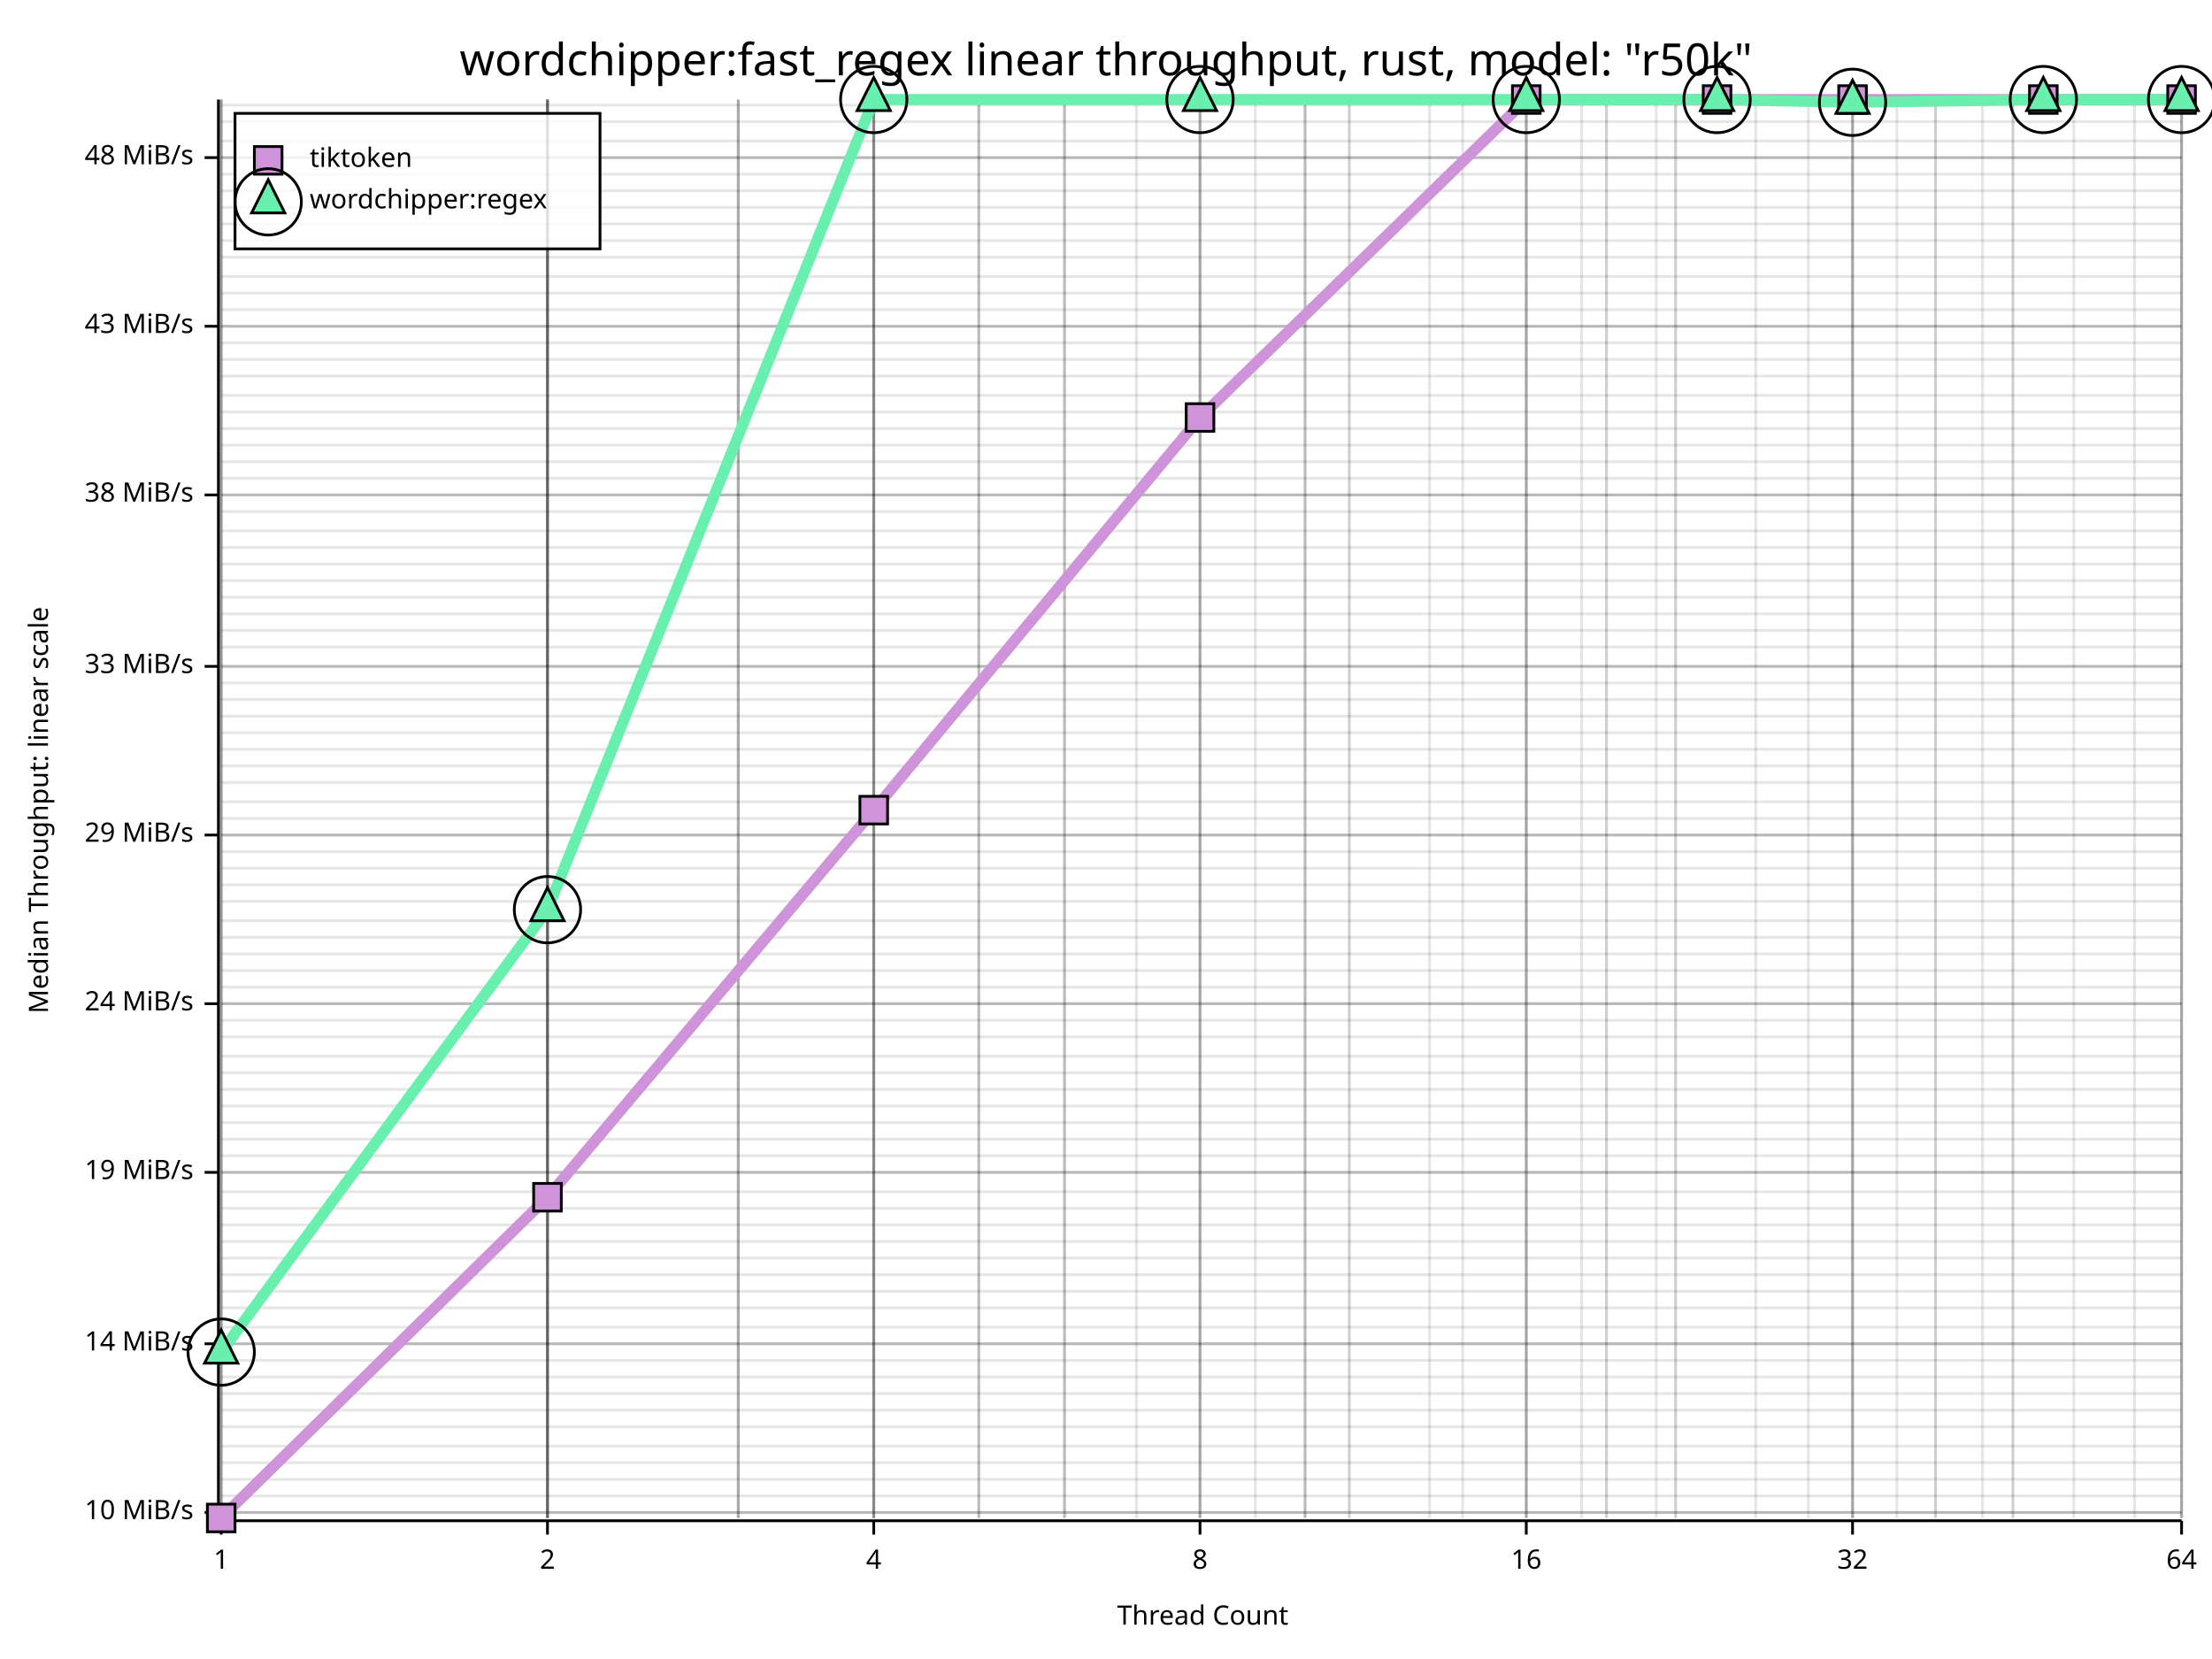
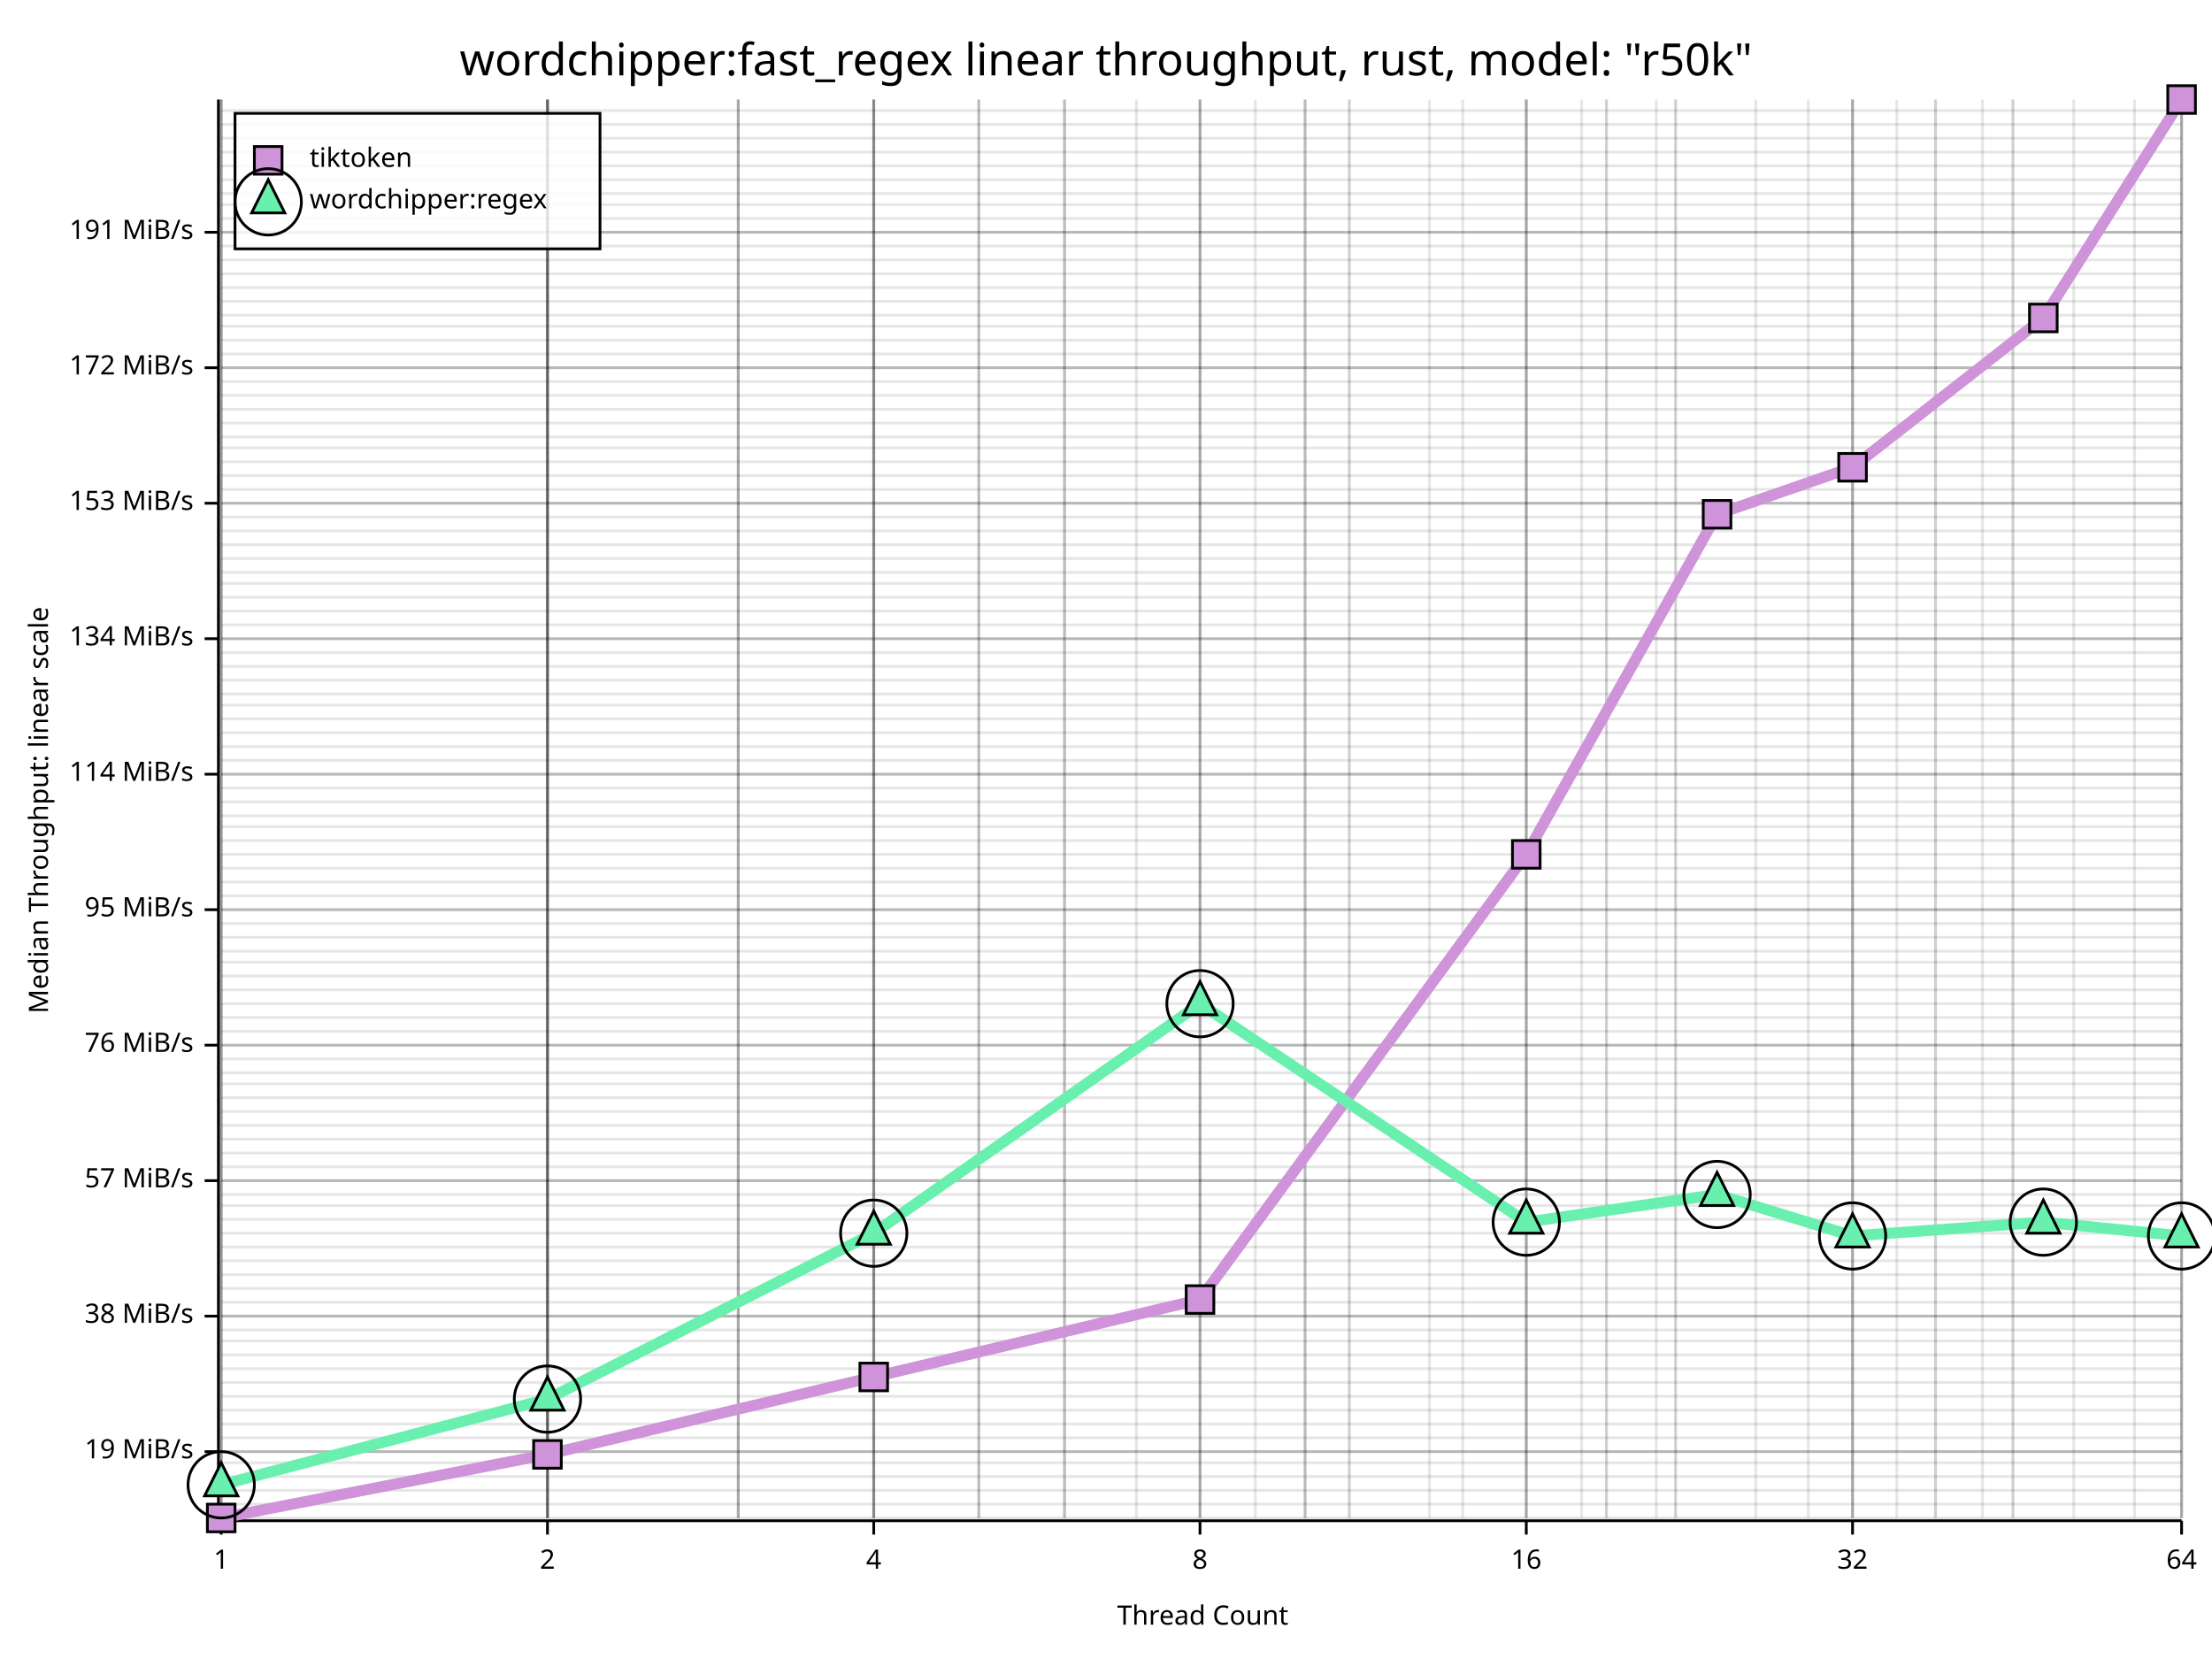
<svg xmlns="http://www.w3.org/2000/svg" width="800" height="600" viewBox="0 0 800 600">
  <rect x="0" y="0" width="800" height="600" opacity="1" fill="#FFFFFF" stroke="none" />
  <text x="400" y="15" dy="0.76em" text-anchor="middle" font-family="sans-serif" font-size="16.129" opacity="1" fill="#000000">
wordchipper:fast_regex linear throughput, rust, model: "r50k"
</text>
  <line opacity="0.1" stroke="#000000" stroke-width="1" x1="80" y1="549" x2="80" y2="36" />
  <line opacity="0.1" stroke="#000000" stroke-width="1" x1="80" y1="549" x2="80" y2="36" />
  <line opacity="0.1" stroke="#000000" stroke-width="1" x1="80" y1="549" x2="80" y2="36" />
  <line opacity="0.1" stroke="#000000" stroke-width="1" x1="198" y1="549" x2="198" y2="36" />
  <line opacity="0.1" stroke="#000000" stroke-width="1" x1="198" y1="549" x2="198" y2="36" />
  <line opacity="0.1" stroke="#000000" stroke-width="1" x1="198" y1="549" x2="198" y2="36" />
  <line opacity="0.1" stroke="#000000" stroke-width="1" x1="198" y1="549" x2="198" y2="36" />
  <line opacity="0.1" stroke="#000000" stroke-width="1" x1="198" y1="549" x2="198" y2="36" />
  <line opacity="0.1" stroke="#000000" stroke-width="1" x1="267" y1="549" x2="267" y2="36" />
  <line opacity="0.1" stroke="#000000" stroke-width="1" x1="267" y1="549" x2="267" y2="36" />
  <line opacity="0.1" stroke="#000000" stroke-width="1" x1="198" y1="549" x2="198" y2="36" />
  <line opacity="0.1" stroke="#000000" stroke-width="1" x1="198" y1="549" x2="198" y2="36" />
  <line opacity="0.1" stroke="#000000" stroke-width="1" x1="267" y1="549" x2="267" y2="36" />
  <line opacity="0.1" stroke="#000000" stroke-width="1" x1="267" y1="549" x2="267" y2="36" />
  <line opacity="0.1" stroke="#000000" stroke-width="1" x1="316" y1="549" x2="316" y2="36" />
  <line opacity="0.1" stroke="#000000" stroke-width="1" x1="316" y1="549" x2="316" y2="36" />
  <line opacity="0.1" stroke="#000000" stroke-width="1" x1="316" y1="549" x2="316" y2="36" />
  <line opacity="0.1" stroke="#000000" stroke-width="1" x1="354" y1="549" x2="354" y2="36" />
  <line opacity="0.1" stroke="#000000" stroke-width="1" x1="354" y1="549" x2="354" y2="36" />
  <line opacity="0.1" stroke="#000000" stroke-width="1" x1="385" y1="549" x2="385" y2="36" />
  <line opacity="0.1" stroke="#000000" stroke-width="1" x1="316" y1="549" x2="316" y2="36" />
  <line opacity="0.1" stroke="#000000" stroke-width="1" x1="354" y1="549" x2="354" y2="36" />
  <line opacity="0.1" stroke="#000000" stroke-width="1" x1="385" y1="549" x2="385" y2="36" />
  <line opacity="0.1" stroke="#000000" stroke-width="1" x1="385" y1="549" x2="385" y2="36" />
  <line opacity="0.1" stroke="#000000" stroke-width="1" x1="411" y1="549" x2="411" y2="36" />
  <line opacity="0.1" stroke="#000000" stroke-width="1" x1="434" y1="549" x2="434" y2="36" />
  <line opacity="0.1" stroke="#000000" stroke-width="1" x1="454" y1="549" x2="454" y2="36" />
  <line opacity="0.1" stroke="#000000" stroke-width="1" x1="472" y1="549" x2="472" y2="36" />
  <line opacity="0.1" stroke="#000000" stroke-width="1" x1="472" y1="549" x2="472" y2="36" />
  <line opacity="0.1" stroke="#000000" stroke-width="1" x1="488" y1="549" x2="488" y2="36" />
  <line opacity="0.1" stroke="#000000" stroke-width="1" x1="434" y1="549" x2="434" y2="36" />
  <line opacity="0.1" stroke="#000000" stroke-width="1" x1="472" y1="549" x2="472" y2="36" />
  <line opacity="0.1" stroke="#000000" stroke-width="1" x1="488" y1="549" x2="488" y2="36" />
  <line opacity="0.1" stroke="#000000" stroke-width="1" x1="517" y1="549" x2="517" y2="36" />
  <line opacity="0.1" stroke="#000000" stroke-width="1" x1="529" y1="549" x2="529" y2="36" />
  <line opacity="0.1" stroke="#000000" stroke-width="1" x1="552" y1="549" x2="552" y2="36" />
  <line opacity="0.1" stroke="#000000" stroke-width="1" x1="572" y1="549" x2="572" y2="36" />
  <line opacity="0.1" stroke="#000000" stroke-width="1" x1="581" y1="549" x2="581" y2="36" />
  <line opacity="0.1" stroke="#000000" stroke-width="1" x1="599" y1="549" x2="599" y2="36" />
  <line opacity="0.1" stroke="#000000" stroke-width="1" x1="606" y1="549" x2="606" y2="36" />
  <line opacity="0.1" stroke="#000000" stroke-width="1" x1="552" y1="549" x2="552" y2="36" />
  <line opacity="0.1" stroke="#000000" stroke-width="1" x1="581" y1="549" x2="581" y2="36" />
  <line opacity="0.1" stroke="#000000" stroke-width="1" x1="606" y1="549" x2="606" y2="36" />
  <line opacity="0.1" stroke="#000000" stroke-width="1" x1="635" y1="549" x2="635" y2="36" />
  <line opacity="0.1" stroke="#000000" stroke-width="1" x1="654" y1="549" x2="654" y2="36" />
  <line opacity="0.1" stroke="#000000" stroke-width="1" x1="670" y1="549" x2="670" y2="36" />
  <line opacity="0.1" stroke="#000000" stroke-width="1" x1="686" y1="549" x2="686" y2="36" />
  <line opacity="0.1" stroke="#000000" stroke-width="1" x1="700" y1="549" x2="700" y2="36" />
  <line opacity="0.1" stroke="#000000" stroke-width="1" x1="717" y1="549" x2="717" y2="36" />
  <line opacity="0.1" stroke="#000000" stroke-width="1" x1="728" y1="549" x2="728" y2="36" />
  <line opacity="0.1" stroke="#000000" stroke-width="1" x1="670" y1="549" x2="670" y2="36" />
  <line opacity="0.1" stroke="#000000" stroke-width="1" x1="700" y1="549" x2="700" y2="36" />
  <line opacity="0.1" stroke="#000000" stroke-width="1" x1="728" y1="549" x2="728" y2="36" />
  <line opacity="0.1" stroke="#000000" stroke-width="1" x1="750" y1="549" x2="750" y2="36" />
  <line opacity="0.1" stroke="#000000" stroke-width="1" x1="772" y1="549" x2="772" y2="36" />
  <line opacity="0.1" stroke="#000000" stroke-width="1" x1="789" y1="549" x2="789" y2="36" />
  <line opacity="0.1" stroke="#000000" stroke-width="1" x1="789" y1="549" x2="789" y2="36" />
-   <line opacity="0.1" stroke="#000000" stroke-width="1" x1="80" y1="547" x2="789" y2="547" />
-   <line opacity="0.1" stroke="#000000" stroke-width="1" x1="80" y1="541" x2="789" y2="541" />
-   <line opacity="0.1" stroke="#000000" stroke-width="1" x1="80" y1="535" x2="789" y2="535" />
+   <line opacity="0.1" stroke="#000000" stroke-width="1" x1="80" y1="549" x2="789" y2="549" />
+   <line opacity="0.1" stroke="#000000" stroke-width="1" x1="80" y1="544" x2="789" y2="544" />
+   <line opacity="0.1" stroke="#000000" stroke-width="1" x1="80" y1="539" x2="789" y2="539" />
+   <line opacity="0.1" stroke="#000000" stroke-width="1" x1="80" y1="534" x2="789" y2="534" />
  <line opacity="0.1" stroke="#000000" stroke-width="1" x1="80" y1="529" x2="789" y2="529" />
-   <line opacity="0.1" stroke="#000000" stroke-width="1" x1="80" y1="523" x2="789" y2="523" />
-   <line opacity="0.1" stroke="#000000" stroke-width="1" x1="80" y1="516" x2="789" y2="516" />
+   <line opacity="0.1" stroke="#000000" stroke-width="1" x1="80" y1="525" x2="789" y2="525" />
+   <line opacity="0.1" stroke="#000000" stroke-width="1" x1="80" y1="520" x2="789" y2="520" />
+   <line opacity="0.1" stroke="#000000" stroke-width="1" x1="80" y1="515" x2="789" y2="515" />
  <line opacity="0.1" stroke="#000000" stroke-width="1" x1="80" y1="510" x2="789" y2="510" />
-   <line opacity="0.1" stroke="#000000" stroke-width="1" x1="80" y1="504" x2="789" y2="504" />
-   <line opacity="0.1" stroke="#000000" stroke-width="1" x1="80" y1="498" x2="789" y2="498" />
-   <line opacity="0.1" stroke="#000000" stroke-width="1" x1="80" y1="492" x2="789" y2="492" />
-   <line opacity="0.1" stroke="#000000" stroke-width="1" x1="80" y1="486" x2="789" y2="486" />
-   <line opacity="0.1" stroke="#000000" stroke-width="1" x1="80" y1="480" x2="789" y2="480" />
-   <line opacity="0.1" stroke="#000000" stroke-width="1" x1="80" y1="473" x2="789" y2="473" />
-   <line opacity="0.1" stroke="#000000" stroke-width="1" x1="80" y1="467" x2="789" y2="467" />
+   <line opacity="0.1" stroke="#000000" stroke-width="1" x1="80" y1="505" x2="789" y2="505" />
+   <line opacity="0.1" stroke="#000000" stroke-width="1" x1="80" y1="500" x2="789" y2="500" />
+   <line opacity="0.1" stroke="#000000" stroke-width="1" x1="80" y1="495" x2="789" y2="495" />
+   <line opacity="0.1" stroke="#000000" stroke-width="1" x1="80" y1="490" x2="789" y2="490" />
+   <line opacity="0.1" stroke="#000000" stroke-width="1" x1="80" y1="485" x2="789" y2="485" />
+   <line opacity="0.1" stroke="#000000" stroke-width="1" x1="80" y1="481" x2="789" y2="481" />
+   <line opacity="0.1" stroke="#000000" stroke-width="1" x1="80" y1="476" x2="789" y2="476" />
+   <line opacity="0.1" stroke="#000000" stroke-width="1" x1="80" y1="471" x2="789" y2="471" />
+   <line opacity="0.1" stroke="#000000" stroke-width="1" x1="80" y1="466" x2="789" y2="466" />
  <line opacity="0.1" stroke="#000000" stroke-width="1" x1="80" y1="461" x2="789" y2="461" />
-   <line opacity="0.1" stroke="#000000" stroke-width="1" x1="80" y1="455" x2="789" y2="455" />
-   <line opacity="0.1" stroke="#000000" stroke-width="1" x1="80" y1="449" x2="789" y2="449" />
-   <line opacity="0.1" stroke="#000000" stroke-width="1" x1="80" y1="443" x2="789" y2="443" />
-   <line opacity="0.1" stroke="#000000" stroke-width="1" x1="80" y1="437" x2="789" y2="437" />
-   <line opacity="0.1" stroke="#000000" stroke-width="1" x1="80" y1="431" x2="789" y2="431" />
-   <line opacity="0.1" stroke="#000000" stroke-width="1" x1="80" y1="424" x2="789" y2="424" />
-   <line opacity="0.1" stroke="#000000" stroke-width="1" x1="80" y1="418" x2="789" y2="418" />
+   <line opacity="0.1" stroke="#000000" stroke-width="1" x1="80" y1="456" x2="789" y2="456" />
+   <line opacity="0.1" stroke="#000000" stroke-width="1" x1="80" y1="451" x2="789" y2="451" />
+   <line opacity="0.1" stroke="#000000" stroke-width="1" x1="80" y1="446" x2="789" y2="446" />
+   <line opacity="0.1" stroke="#000000" stroke-width="1" x1="80" y1="441" x2="789" y2="441" />
+   <line opacity="0.1" stroke="#000000" stroke-width="1" x1="80" y1="436" x2="789" y2="436" />
+   <line opacity="0.1" stroke="#000000" stroke-width="1" x1="80" y1="432" x2="789" y2="432" />
+   <line opacity="0.1" stroke="#000000" stroke-width="1" x1="80" y1="427" x2="789" y2="427" />
+   <line opacity="0.1" stroke="#000000" stroke-width="1" x1="80" y1="422" x2="789" y2="422" />
+   <line opacity="0.1" stroke="#000000" stroke-width="1" x1="80" y1="417" x2="789" y2="417" />
  <line opacity="0.1" stroke="#000000" stroke-width="1" x1="80" y1="412" x2="789" y2="412" />
-   <line opacity="0.1" stroke="#000000" stroke-width="1" x1="80" y1="406" x2="789" y2="406" />
-   <line opacity="0.1" stroke="#000000" stroke-width="1" x1="80" y1="400" x2="789" y2="400" />
-   <line opacity="0.1" stroke="#000000" stroke-width="1" x1="80" y1="394" x2="789" y2="394" />
+   <line opacity="0.1" stroke="#000000" stroke-width="1" x1="80" y1="407" x2="789" y2="407" />
+   <line opacity="0.1" stroke="#000000" stroke-width="1" x1="80" y1="402" x2="789" y2="402" />
+   <line opacity="0.1" stroke="#000000" stroke-width="1" x1="80" y1="397" x2="789" y2="397" />
+   <line opacity="0.1" stroke="#000000" stroke-width="1" x1="80" y1="392" x2="789" y2="392" />
  <line opacity="0.1" stroke="#000000" stroke-width="1" x1="80" y1="388" x2="789" y2="388" />
-   <line opacity="0.1" stroke="#000000" stroke-width="1" x1="80" y1="382" x2="789" y2="382" />
-   <line opacity="0.1" stroke="#000000" stroke-width="1" x1="80" y1="375" x2="789" y2="375" />
-   <line opacity="0.1" stroke="#000000" stroke-width="1" x1="80" y1="369" x2="789" y2="369" />
+   <line opacity="0.1" stroke="#000000" stroke-width="1" x1="80" y1="383" x2="789" y2="383" />
+   <line opacity="0.1" stroke="#000000" stroke-width="1" x1="80" y1="378" x2="789" y2="378" />
+   <line opacity="0.1" stroke="#000000" stroke-width="1" x1="80" y1="373" x2="789" y2="373" />
+   <line opacity="0.1" stroke="#000000" stroke-width="1" x1="80" y1="368" x2="789" y2="368" />
  <line opacity="0.1" stroke="#000000" stroke-width="1" x1="80" y1="363" x2="789" y2="363" />
-   <line opacity="0.1" stroke="#000000" stroke-width="1" x1="80" y1="357" x2="789" y2="357" />
-   <line opacity="0.1" stroke="#000000" stroke-width="1" x1="80" y1="351" x2="789" y2="351" />
-   <line opacity="0.1" stroke="#000000" stroke-width="1" x1="80" y1="345" x2="789" y2="345" />
+   <line opacity="0.1" stroke="#000000" stroke-width="1" x1="80" y1="358" x2="789" y2="358" />
+   <line opacity="0.1" stroke="#000000" stroke-width="1" x1="80" y1="353" x2="789" y2="353" />
+   <line opacity="0.1" stroke="#000000" stroke-width="1" x1="80" y1="348" x2="789" y2="348" />
+   <line opacity="0.1" stroke="#000000" stroke-width="1" x1="80" y1="344" x2="789" y2="344" />
  <line opacity="0.1" stroke="#000000" stroke-width="1" x1="80" y1="339" x2="789" y2="339" />
-   <line opacity="0.1" stroke="#000000" stroke-width="1" x1="80" y1="333" x2="789" y2="333" />
-   <line opacity="0.1" stroke="#000000" stroke-width="1" x1="80" y1="326" x2="789" y2="326" />
-   <line opacity="0.1" stroke="#000000" stroke-width="1" x1="80" y1="320" x2="789" y2="320" />
+   <line opacity="0.1" stroke="#000000" stroke-width="1" x1="80" y1="334" x2="789" y2="334" />
+   <line opacity="0.1" stroke="#000000" stroke-width="1" x1="80" y1="329" x2="789" y2="329" />
+   <line opacity="0.1" stroke="#000000" stroke-width="1" x1="80" y1="324" x2="789" y2="324" />
+   <line opacity="0.1" stroke="#000000" stroke-width="1" x1="80" y1="319" x2="789" y2="319" />
  <line opacity="0.1" stroke="#000000" stroke-width="1" x1="80" y1="314" x2="789" y2="314" />
-   <line opacity="0.1" stroke="#000000" stroke-width="1" x1="80" y1="308" x2="789" y2="308" />
-   <line opacity="0.1" stroke="#000000" stroke-width="1" x1="80" y1="302" x2="789" y2="302" />
-   <line opacity="0.1" stroke="#000000" stroke-width="1" x1="80" y1="296" x2="789" y2="296" />
+   <line opacity="0.1" stroke="#000000" stroke-width="1" x1="80" y1="309" x2="789" y2="309" />
+   <line opacity="0.1" stroke="#000000" stroke-width="1" x1="80" y1="304" x2="789" y2="304" />
+   <line opacity="0.1" stroke="#000000" stroke-width="1" x1="80" y1="299" x2="789" y2="299" />
+   <line opacity="0.1" stroke="#000000" stroke-width="1" x1="80" y1="295" x2="789" y2="295" />
  <line opacity="0.1" stroke="#000000" stroke-width="1" x1="80" y1="290" x2="789" y2="290" />
-   <line opacity="0.1" stroke="#000000" stroke-width="1" x1="80" y1="283" x2="789" y2="283" />
-   <line opacity="0.1" stroke="#000000" stroke-width="1" x1="80" y1="277" x2="789" y2="277" />
-   <line opacity="0.1" stroke="#000000" stroke-width="1" x1="80" y1="271" x2="789" y2="271" />
+   <line opacity="0.1" stroke="#000000" stroke-width="1" x1="80" y1="285" x2="789" y2="285" />
+   <line opacity="0.1" stroke="#000000" stroke-width="1" x1="80" y1="280" x2="789" y2="280" />
+   <line opacity="0.1" stroke="#000000" stroke-width="1" x1="80" y1="275" x2="789" y2="275" />
+   <line opacity="0.1" stroke="#000000" stroke-width="1" x1="80" y1="270" x2="789" y2="270" />
  <line opacity="0.1" stroke="#000000" stroke-width="1" x1="80" y1="265" x2="789" y2="265" />
-   <line opacity="0.1" stroke="#000000" stroke-width="1" x1="80" y1="259" x2="789" y2="259" />
-   <line opacity="0.1" stroke="#000000" stroke-width="1" x1="80" y1="253" x2="789" y2="253" />
-   <line opacity="0.1" stroke="#000000" stroke-width="1" x1="80" y1="247" x2="789" y2="247" />
+   <line opacity="0.1" stroke="#000000" stroke-width="1" x1="80" y1="260" x2="789" y2="260" />
+   <line opacity="0.1" stroke="#000000" stroke-width="1" x1="80" y1="255" x2="789" y2="255" />
+   <line opacity="0.1" stroke="#000000" stroke-width="1" x1="80" y1="251" x2="789" y2="251" />
+   <line opacity="0.1" stroke="#000000" stroke-width="1" x1="80" y1="246" x2="789" y2="246" />
  <line opacity="0.1" stroke="#000000" stroke-width="1" x1="80" y1="241" x2="789" y2="241" />
-   <line opacity="0.1" stroke="#000000" stroke-width="1" x1="80" y1="234" x2="789" y2="234" />
-   <line opacity="0.1" stroke="#000000" stroke-width="1" x1="80" y1="228" x2="789" y2="228" />
-   <line opacity="0.1" stroke="#000000" stroke-width="1" x1="80" y1="222" x2="789" y2="222" />
+   <line opacity="0.1" stroke="#000000" stroke-width="1" x1="80" y1="236" x2="789" y2="236" />
+   <line opacity="0.1" stroke="#000000" stroke-width="1" x1="80" y1="231" x2="789" y2="231" />
+   <line opacity="0.1" stroke="#000000" stroke-width="1" x1="80" y1="226" x2="789" y2="226" />
+   <line opacity="0.1" stroke="#000000" stroke-width="1" x1="80" y1="221" x2="789" y2="221" />
  <line opacity="0.1" stroke="#000000" stroke-width="1" x1="80" y1="216" x2="789" y2="216" />
-   <line opacity="0.1" stroke="#000000" stroke-width="1" x1="80" y1="210" x2="789" y2="210" />
-   <line opacity="0.1" stroke="#000000" stroke-width="1" x1="80" y1="204" x2="789" y2="204" />
-   <line opacity="0.1" stroke="#000000" stroke-width="1" x1="80" y1="198" x2="789" y2="198" />
+   <line opacity="0.1" stroke="#000000" stroke-width="1" x1="80" y1="211" x2="789" y2="211" />
+   <line opacity="0.1" stroke="#000000" stroke-width="1" x1="80" y1="207" x2="789" y2="207" />
+   <line opacity="0.1" stroke="#000000" stroke-width="1" x1="80" y1="202" x2="789" y2="202" />
+   <line opacity="0.1" stroke="#000000" stroke-width="1" x1="80" y1="197" x2="789" y2="197" />
  <line opacity="0.1" stroke="#000000" stroke-width="1" x1="80" y1="192" x2="789" y2="192" />
-   <line opacity="0.1" stroke="#000000" stroke-width="1" x1="80" y1="185" x2="789" y2="185" />
-   <line opacity="0.1" stroke="#000000" stroke-width="1" x1="80" y1="179" x2="789" y2="179" />
-   <line opacity="0.1" stroke="#000000" stroke-width="1" x1="80" y1="173" x2="789" y2="173" />
+   <line opacity="0.1" stroke="#000000" stroke-width="1" x1="80" y1="187" x2="789" y2="187" />
+   <line opacity="0.1" stroke="#000000" stroke-width="1" x1="80" y1="182" x2="789" y2="182" />
+   <line opacity="0.1" stroke="#000000" stroke-width="1" x1="80" y1="177" x2="789" y2="177" />
+   <line opacity="0.1" stroke="#000000" stroke-width="1" x1="80" y1="172" x2="789" y2="172" />
  <line opacity="0.1" stroke="#000000" stroke-width="1" x1="80" y1="167" x2="789" y2="167" />
-   <line opacity="0.1" stroke="#000000" stroke-width="1" x1="80" y1="161" x2="789" y2="161" />
-   <line opacity="0.1" stroke="#000000" stroke-width="1" x1="80" y1="155" x2="789" y2="155" />
-   <line opacity="0.1" stroke="#000000" stroke-width="1" x1="80" y1="149" x2="789" y2="149" />
+   <line opacity="0.1" stroke="#000000" stroke-width="1" x1="80" y1="162" x2="789" y2="162" />
+   <line opacity="0.1" stroke="#000000" stroke-width="1" x1="80" y1="158" x2="789" y2="158" />
+   <line opacity="0.1" stroke="#000000" stroke-width="1" x1="80" y1="153" x2="789" y2="153" />
+   <line opacity="0.1" stroke="#000000" stroke-width="1" x1="80" y1="148" x2="789" y2="148" />
  <line opacity="0.1" stroke="#000000" stroke-width="1" x1="80" y1="143" x2="789" y2="143" />
-   <line opacity="0.1" stroke="#000000" stroke-width="1" x1="80" y1="136" x2="789" y2="136" />
-   <line opacity="0.1" stroke="#000000" stroke-width="1" x1="80" y1="130" x2="789" y2="130" />
-   <line opacity="0.1" stroke="#000000" stroke-width="1" x1="80" y1="124" x2="789" y2="124" />
+   <line opacity="0.1" stroke="#000000" stroke-width="1" x1="80" y1="138" x2="789" y2="138" />
+   <line opacity="0.1" stroke="#000000" stroke-width="1" x1="80" y1="133" x2="789" y2="133" />
+   <line opacity="0.1" stroke="#000000" stroke-width="1" x1="80" y1="128" x2="789" y2="128" />
+   <line opacity="0.1" stroke="#000000" stroke-width="1" x1="80" y1="123" x2="789" y2="123" />
  <line opacity="0.1" stroke="#000000" stroke-width="1" x1="80" y1="118" x2="789" y2="118" />
-   <line opacity="0.1" stroke="#000000" stroke-width="1" x1="80" y1="112" x2="789" y2="112" />
-   <line opacity="0.1" stroke="#000000" stroke-width="1" x1="80" y1="106" x2="789" y2="106" />
-   <line opacity="0.1" stroke="#000000" stroke-width="1" x1="80" y1="100" x2="789" y2="100" />
-   <line opacity="0.1" stroke="#000000" stroke-width="1" x1="80" y1="93" x2="789" y2="93" />
-   <line opacity="0.1" stroke="#000000" stroke-width="1" x1="80" y1="87" x2="789" y2="87" />
-   <line opacity="0.1" stroke="#000000" stroke-width="1" x1="80" y1="81" x2="789" y2="81" />
-   <line opacity="0.1" stroke="#000000" stroke-width="1" x1="80" y1="75" x2="789" y2="75" />
-   <line opacity="0.1" stroke="#000000" stroke-width="1" x1="80" y1="69" x2="789" y2="69" />
-   <line opacity="0.1" stroke="#000000" stroke-width="1" x1="80" y1="63" x2="789" y2="63" />
-   <line opacity="0.1" stroke="#000000" stroke-width="1" x1="80" y1="57" x2="789" y2="57" />
-   <line opacity="0.1" stroke="#000000" stroke-width="1" x1="80" y1="51" x2="789" y2="51" />
-   <line opacity="0.1" stroke="#000000" stroke-width="1" x1="80" y1="44" x2="789" y2="44" />
-   <line opacity="0.1" stroke="#000000" stroke-width="1" x1="80" y1="38" x2="789" y2="38" />
+   <line opacity="0.1" stroke="#000000" stroke-width="1" x1="80" y1="114" x2="789" y2="114" />
+   <line opacity="0.1" stroke="#000000" stroke-width="1" x1="80" y1="109" x2="789" y2="109" />
+   <line opacity="0.1" stroke="#000000" stroke-width="1" x1="80" y1="104" x2="789" y2="104" />
+   <line opacity="0.1" stroke="#000000" stroke-width="1" x1="80" y1="99" x2="789" y2="99" />
+   <line opacity="0.1" stroke="#000000" stroke-width="1" x1="80" y1="94" x2="789" y2="94" />
+   <line opacity="0.1" stroke="#000000" stroke-width="1" x1="80" y1="89" x2="789" y2="89" />
+   <line opacity="0.1" stroke="#000000" stroke-width="1" x1="80" y1="84" x2="789" y2="84" />
+   <line opacity="0.1" stroke="#000000" stroke-width="1" x1="80" y1="79" x2="789" y2="79" />
+   <line opacity="0.1" stroke="#000000" stroke-width="1" x1="80" y1="74" x2="789" y2="74" />
+   <line opacity="0.1" stroke="#000000" stroke-width="1" x1="80" y1="70" x2="789" y2="70" />
+   <line opacity="0.1" stroke="#000000" stroke-width="1" x1="80" y1="65" x2="789" y2="65" />
+   <line opacity="0.1" stroke="#000000" stroke-width="1" x1="80" y1="60" x2="789" y2="60" />
+   <line opacity="0.1" stroke="#000000" stroke-width="1" x1="80" y1="55" x2="789" y2="55" />
+   <line opacity="0.1" stroke="#000000" stroke-width="1" x1="80" y1="50" x2="789" y2="50" />
+   <line opacity="0.1" stroke="#000000" stroke-width="1" x1="80" y1="45" x2="789" y2="45" />
+   <line opacity="0.1" stroke="#000000" stroke-width="1" x1="80" y1="40" x2="789" y2="40" />
  <text x="10" y="293" dy="0.76em" text-anchor="middle" font-family="sans-serif" font-size="9.677" opacity="1" fill="#000000" transform="rotate(270, 10, 293)">
Median Throughput: linear scale
</text>
  <text x="435" y="590" dy="-0.5ex" text-anchor="middle" font-family="sans-serif" font-size="9.677" opacity="1" fill="#000000">
Thread Count
</text>
  <line opacity="0.2" stroke="#000000" stroke-width="1" x1="80" y1="549" x2="80" y2="36" />
  <line opacity="0.2" stroke="#000000" stroke-width="1" x1="198" y1="549" x2="198" y2="36" />
  <line opacity="0.2" stroke="#000000" stroke-width="1" x1="316" y1="549" x2="316" y2="36" />
  <line opacity="0.2" stroke="#000000" stroke-width="1" x1="434" y1="549" x2="434" y2="36" />
  <line opacity="0.2" stroke="#000000" stroke-width="1" x1="552" y1="549" x2="552" y2="36" />
  <line opacity="0.2" stroke="#000000" stroke-width="1" x1="670" y1="549" x2="670" y2="36" />
  <line opacity="0.2" stroke="#000000" stroke-width="1" x1="789" y1="549" x2="789" y2="36" />
-   <line opacity="0.2" stroke="#000000" stroke-width="1" x1="80" y1="547" x2="789" y2="547" />
-   <line opacity="0.2" stroke="#000000" stroke-width="1" x1="80" y1="486" x2="789" y2="486" />
-   <line opacity="0.2" stroke="#000000" stroke-width="1" x1="80" y1="424" x2="789" y2="424" />
-   <line opacity="0.2" stroke="#000000" stroke-width="1" x1="80" y1="363" x2="789" y2="363" />
-   <line opacity="0.2" stroke="#000000" stroke-width="1" x1="80" y1="302" x2="789" y2="302" />
-   <line opacity="0.2" stroke="#000000" stroke-width="1" x1="80" y1="241" x2="789" y2="241" />
-   <line opacity="0.2" stroke="#000000" stroke-width="1" x1="80" y1="179" x2="789" y2="179" />
-   <line opacity="0.2" stroke="#000000" stroke-width="1" x1="80" y1="118" x2="789" y2="118" />
-   <line opacity="0.2" stroke="#000000" stroke-width="1" x1="80" y1="57" x2="789" y2="57" />
+   <line opacity="0.2" stroke="#000000" stroke-width="1" x1="80" y1="525" x2="789" y2="525" />
+   <line opacity="0.2" stroke="#000000" stroke-width="1" x1="80" y1="476" x2="789" y2="476" />
+   <line opacity="0.2" stroke="#000000" stroke-width="1" x1="80" y1="427" x2="789" y2="427" />
+   <line opacity="0.2" stroke="#000000" stroke-width="1" x1="80" y1="378" x2="789" y2="378" />
+   <line opacity="0.2" stroke="#000000" stroke-width="1" x1="80" y1="329" x2="789" y2="329" />
+   <line opacity="0.2" stroke="#000000" stroke-width="1" x1="80" y1="280" x2="789" y2="280" />
+   <line opacity="0.2" stroke="#000000" stroke-width="1" x1="80" y1="231" x2="789" y2="231" />
+   <line opacity="0.2" stroke="#000000" stroke-width="1" x1="80" y1="182" x2="789" y2="182" />
+   <line opacity="0.2" stroke="#000000" stroke-width="1" x1="80" y1="133" x2="789" y2="133" />
+   <line opacity="0.2" stroke="#000000" stroke-width="1" x1="80" y1="84" x2="789" y2="84" />
  <polyline fill="none" opacity="1" stroke="#000000" stroke-width="1" points="79,36 79,549 " />
-   <text x="70" y="547" dy="0.5ex" text-anchor="end" font-family="sans-serif" font-size="9.677" opacity="1" fill="#000000">
- 10 MiB/s
- </text>
-   <polyline fill="none" opacity="1" stroke="#000000" stroke-width="1" points="74,547 79,547 " />
-   <text x="70" y="486" dy="0.5ex" text-anchor="end" font-family="sans-serif" font-size="9.677" opacity="1" fill="#000000">
- 14 MiB/s
- </text>
-   <polyline fill="none" opacity="1" stroke="#000000" stroke-width="1" points="74,486 79,486 " />
-   <text x="70" y="424" dy="0.5ex" text-anchor="end" font-family="sans-serif" font-size="9.677" opacity="1" fill="#000000">
+   <text x="70" y="525" dy="0.5ex" text-anchor="end" font-family="sans-serif" font-size="9.677" opacity="1" fill="#000000">
19 MiB/s
</text>
-   <polyline fill="none" opacity="1" stroke="#000000" stroke-width="1" points="74,424 79,424 " />
-   <text x="70" y="363" dy="0.5ex" text-anchor="end" font-family="sans-serif" font-size="9.677" opacity="1" fill="#000000">
- 24 MiB/s
- </text>
-   <polyline fill="none" opacity="1" stroke="#000000" stroke-width="1" points="74,363 79,363 " />
-   <text x="70" y="302" dy="0.5ex" text-anchor="end" font-family="sans-serif" font-size="9.677" opacity="1" fill="#000000">
- 29 MiB/s
- </text>
-   <polyline fill="none" opacity="1" stroke="#000000" stroke-width="1" points="74,302 79,302 " />
-   <text x="70" y="241" dy="0.5ex" text-anchor="end" font-family="sans-serif" font-size="9.677" opacity="1" fill="#000000">
- 33 MiB/s
- </text>
-   <polyline fill="none" opacity="1" stroke="#000000" stroke-width="1" points="74,241 79,241 " />
-   <text x="70" y="179" dy="0.5ex" text-anchor="end" font-family="sans-serif" font-size="9.677" opacity="1" fill="#000000">
+   <polyline fill="none" opacity="1" stroke="#000000" stroke-width="1" points="74,525 79,525 " />
+   <text x="70" y="476" dy="0.5ex" text-anchor="end" font-family="sans-serif" font-size="9.677" opacity="1" fill="#000000">
38 MiB/s
</text>
-   <polyline fill="none" opacity="1" stroke="#000000" stroke-width="1" points="74,179 79,179 " />
-   <text x="70" y="118" dy="0.5ex" text-anchor="end" font-family="sans-serif" font-size="9.677" opacity="1" fill="#000000">
- 43 MiB/s
- </text>
-   <polyline fill="none" opacity="1" stroke="#000000" stroke-width="1" points="74,118 79,118 " />
-   <text x="70" y="57" dy="0.5ex" text-anchor="end" font-family="sans-serif" font-size="9.677" opacity="1" fill="#000000">
- 48 MiB/s
- </text>
-   <polyline fill="none" opacity="1" stroke="#000000" stroke-width="1" points="74,57 79,57 " />
+   <polyline fill="none" opacity="1" stroke="#000000" stroke-width="1" points="74,476 79,476 " />
+   <text x="70" y="427" dy="0.5ex" text-anchor="end" font-family="sans-serif" font-size="9.677" opacity="1" fill="#000000">
+ 57 MiB/s
+ </text>
+   <polyline fill="none" opacity="1" stroke="#000000" stroke-width="1" points="74,427 79,427 " />
+   <text x="70" y="378" dy="0.5ex" text-anchor="end" font-family="sans-serif" font-size="9.677" opacity="1" fill="#000000">
+ 76 MiB/s
+ </text>
+   <polyline fill="none" opacity="1" stroke="#000000" stroke-width="1" points="74,378 79,378 " />
+   <text x="70" y="329" dy="0.5ex" text-anchor="end" font-family="sans-serif" font-size="9.677" opacity="1" fill="#000000">
+ 95 MiB/s
+ </text>
+   <polyline fill="none" opacity="1" stroke="#000000" stroke-width="1" points="74,329 79,329 " />
+   <text x="70" y="280" dy="0.5ex" text-anchor="end" font-family="sans-serif" font-size="9.677" opacity="1" fill="#000000">
+ 114 MiB/s
+ </text>
+   <polyline fill="none" opacity="1" stroke="#000000" stroke-width="1" points="74,280 79,280 " />
+   <text x="70" y="231" dy="0.5ex" text-anchor="end" font-family="sans-serif" font-size="9.677" opacity="1" fill="#000000">
+ 134 MiB/s
+ </text>
+   <polyline fill="none" opacity="1" stroke="#000000" stroke-width="1" points="74,231 79,231 " />
+   <text x="70" y="182" dy="0.5ex" text-anchor="end" font-family="sans-serif" font-size="9.677" opacity="1" fill="#000000">
+ 153 MiB/s
+ </text>
+   <polyline fill="none" opacity="1" stroke="#000000" stroke-width="1" points="74,182 79,182 " />
+   <text x="70" y="133" dy="0.5ex" text-anchor="end" font-family="sans-serif" font-size="9.677" opacity="1" fill="#000000">
+ 172 MiB/s
+ </text>
+   <polyline fill="none" opacity="1" stroke="#000000" stroke-width="1" points="74,133 79,133 " />
+   <text x="70" y="84" dy="0.5ex" text-anchor="end" font-family="sans-serif" font-size="9.677" opacity="1" fill="#000000">
+ 191 MiB/s
+ </text>
+   <polyline fill="none" opacity="1" stroke="#000000" stroke-width="1" points="74,84 79,84 " />
  <polyline fill="none" opacity="1" stroke="#000000" stroke-width="1" points="80,550 789,550 " />
  <text x="80" y="560" dy="0.76em" text-anchor="middle" font-family="sans-serif" font-size="9.677" opacity="1" fill="#000000">
1
</text>
  <polyline fill="none" opacity="1" stroke="#000000" stroke-width="1" points="80,550 80,555 " />
  <text x="198" y="560" dy="0.76em" text-anchor="middle" font-family="sans-serif" font-size="9.677" opacity="1" fill="#000000">
2
</text>
  <polyline fill="none" opacity="1" stroke="#000000" stroke-width="1" points="198,550 198,555 " />
  <text x="316" y="560" dy="0.76em" text-anchor="middle" font-family="sans-serif" font-size="9.677" opacity="1" fill="#000000">
4
</text>
  <polyline fill="none" opacity="1" stroke="#000000" stroke-width="1" points="316,550 316,555 " />
  <text x="434" y="560" dy="0.76em" text-anchor="middle" font-family="sans-serif" font-size="9.677" opacity="1" fill="#000000">
8
</text>
  <polyline fill="none" opacity="1" stroke="#000000" stroke-width="1" points="434,550 434,555 " />
  <text x="552" y="560" dy="0.76em" text-anchor="middle" font-family="sans-serif" font-size="9.677" opacity="1" fill="#000000">
16
</text>
  <polyline fill="none" opacity="1" stroke="#000000" stroke-width="1" points="552,550 552,555 " />
  <text x="670" y="560" dy="0.76em" text-anchor="middle" font-family="sans-serif" font-size="9.677" opacity="1" fill="#000000">
32
</text>
  <polyline fill="none" opacity="1" stroke="#000000" stroke-width="1" points="670,550 670,555 " />
  <text x="789" y="560" dy="0.76em" text-anchor="middle" font-family="sans-serif" font-size="9.677" opacity="1" fill="#000000">
64
</text>
  <polyline fill="none" opacity="1" stroke="#000000" stroke-width="1" points="789,550 789,555 " />
-   <polyline fill="none" opacity="1" stroke="#CE93D8" stroke-width="4" points="80,549 198,433 316,293 434,151 552,36 621,36 670,36 739,36 789,36 " />
-   <polyline fill="none" opacity="1" stroke="#69F0AE" stroke-width="4" points="80,489 198,329 316,36 434,36 552,36 621,36 670,37 739,36 789,36 " />
+   <polyline fill="none" opacity="1" stroke="#CE93D8" stroke-width="4" points="80,549 198,526 316,498 434,470 552,309 621,186 670,169 739,115 789,36 " />
+   <polyline fill="none" opacity="1" stroke="#69F0AE" stroke-width="4" points="80,537 198,506 316,446 434,363 552,442 621,432 670,447 739,442 789,447 " />
  <polygon opacity="1" fill="#CE93D8" points="75,544 85,544 85,554 75,554 " />
  <polyline fill="none" opacity="1" stroke="#000000" stroke-width="1" points="75,544 85,544 85,554 75,554 75,544 85,544 " />
-   <polygon opacity="1" fill="#CE93D8" points="193,428 203,428 203,438 193,438 " />
-   <polyline fill="none" opacity="1" stroke="#000000" stroke-width="1" points="193,428 203,428 203,438 193,438 193,428 203,428 " />
-   <polygon opacity="1" fill="#CE93D8" points="311,288 321,288 321,298 311,298 " />
-   <polyline fill="none" opacity="1" stroke="#000000" stroke-width="1" points="311,288 321,288 321,298 311,298 311,288 321,288 " />
-   <polygon opacity="1" fill="#CE93D8" points="429,146 439,146 439,156 429,156 " />
-   <polyline fill="none" opacity="1" stroke="#000000" stroke-width="1" points="429,146 439,146 439,156 429,156 429,146 439,146 " />
-   <polygon opacity="1" fill="#CE93D8" points="547,31 557,31 557,41 547,41 " />
-   <polyline fill="none" opacity="1" stroke="#000000" stroke-width="1" points="547,31 557,31 557,41 547,41 547,31 557,31 " />
-   <polygon opacity="1" fill="#CE93D8" points="616,31 626,31 626,41 616,41 " />
-   <polyline fill="none" opacity="1" stroke="#000000" stroke-width="1" points="616,31 626,31 626,41 616,41 616,31 626,31 " />
-   <polygon opacity="1" fill="#CE93D8" points="665,31 675,31 675,41 665,41 " />
-   <polyline fill="none" opacity="1" stroke="#000000" stroke-width="1" points="665,31 675,31 675,41 665,41 665,31 675,31 " />
-   <polygon opacity="1" fill="#CE93D8" points="734,31 744,31 744,41 734,41 " />
-   <polyline fill="none" opacity="1" stroke="#000000" stroke-width="1" points="734,31 744,31 744,41 734,41 734,31 744,31 " />
+   <polygon opacity="1" fill="#CE93D8" points="193,521 203,521 203,531 193,531 " />
+   <polyline fill="none" opacity="1" stroke="#000000" stroke-width="1" points="193,521 203,521 203,531 193,531 193,521 203,521 " />
+   <polygon opacity="1" fill="#CE93D8" points="311,493 321,493 321,503 311,503 " />
+   <polyline fill="none" opacity="1" stroke="#000000" stroke-width="1" points="311,493 321,493 321,503 311,503 311,493 321,493 " />
+   <polygon opacity="1" fill="#CE93D8" points="429,465 439,465 439,475 429,475 " />
+   <polyline fill="none" opacity="1" stroke="#000000" stroke-width="1" points="429,465 439,465 439,475 429,475 429,465 439,465 " />
+   <polygon opacity="1" fill="#CE93D8" points="547,304 557,304 557,314 547,314 " />
+   <polyline fill="none" opacity="1" stroke="#000000" stroke-width="1" points="547,304 557,304 557,314 547,314 547,304 557,304 " />
+   <polygon opacity="1" fill="#CE93D8" points="616,181 626,181 626,191 616,191 " />
+   <polyline fill="none" opacity="1" stroke="#000000" stroke-width="1" points="616,181 626,181 626,191 616,191 616,181 626,181 " />
+   <polygon opacity="1" fill="#CE93D8" points="665,164 675,164 675,174 665,174 " />
+   <polyline fill="none" opacity="1" stroke="#000000" stroke-width="1" points="665,164 675,164 675,174 665,174 665,164 675,164 " />
+   <polygon opacity="1" fill="#CE93D8" points="734,110 744,110 744,120 734,120 " />
+   <polyline fill="none" opacity="1" stroke="#000000" stroke-width="1" points="734,110 744,110 744,120 734,120 734,110 744,110 " />
  <polygon opacity="1" fill="#CE93D8" points="784,31 794,31 794,41 784,41 " />
  <polyline fill="none" opacity="1" stroke="#000000" stroke-width="1" points="784,31 794,31 794,41 784,41 784,31 794,31 " />
-   <circle cx="80" cy="489" r="12" opacity="1" fill="none" stroke="#000000" stroke-width="1" />
-   <polygon opacity="1" fill="#69F0AE" points="80,481 86,493 74,493 " />
-   <polyline fill="none" opacity="1" stroke="#000000" stroke-width="1" points="80,481 86,493 74,493 80,481 86,493 " />
-   <circle cx="198" cy="329" r="12" opacity="1" fill="none" stroke="#000000" stroke-width="1" />
-   <polygon opacity="1" fill="#69F0AE" points="198,321 204,333 192,333 " />
-   <polyline fill="none" opacity="1" stroke="#000000" stroke-width="1" points="198,321 204,333 192,333 198,321 204,333 " />
-   <circle cx="316" cy="36" r="12" opacity="1" fill="none" stroke="#000000" stroke-width="1" />
-   <polygon opacity="1" fill="#69F0AE" points="316,28 322,40 310,40 " />
-   <polyline fill="none" opacity="1" stroke="#000000" stroke-width="1" points="316,28 322,40 310,40 316,28 322,40 " />
-   <circle cx="434" cy="36" r="12" opacity="1" fill="none" stroke="#000000" stroke-width="1" />
-   <polygon opacity="1" fill="#69F0AE" points="434,28 440,40 428,40 " />
-   <polyline fill="none" opacity="1" stroke="#000000" stroke-width="1" points="434,28 440,40 428,40 434,28 440,40 " />
-   <circle cx="552" cy="36" r="12" opacity="1" fill="none" stroke="#000000" stroke-width="1" />
-   <polygon opacity="1" fill="#69F0AE" points="552,28 558,40 546,40 " />
-   <polyline fill="none" opacity="1" stroke="#000000" stroke-width="1" points="552,28 558,40 546,40 552,28 558,40 " />
-   <circle cx="621" cy="36" r="12" opacity="1" fill="none" stroke="#000000" stroke-width="1" />
-   <polygon opacity="1" fill="#69F0AE" points="621,28 627,40 615,40 " />
-   <polyline fill="none" opacity="1" stroke="#000000" stroke-width="1" points="621,28 627,40 615,40 621,28 627,40 " />
-   <circle cx="670" cy="37" r="12" opacity="1" fill="none" stroke="#000000" stroke-width="1" />
-   <polygon opacity="1" fill="#69F0AE" points="670,29 676,41 664,41 " />
-   <polyline fill="none" opacity="1" stroke="#000000" stroke-width="1" points="670,29 676,41 664,41 670,29 676,41 " />
-   <circle cx="739" cy="36" r="12" opacity="1" fill="none" stroke="#000000" stroke-width="1" />
-   <polygon opacity="1" fill="#69F0AE" points="739,28 745,40 733,40 " />
-   <polyline fill="none" opacity="1" stroke="#000000" stroke-width="1" points="739,28 745,40 733,40 739,28 745,40 " />
-   <circle cx="789" cy="36" r="12" opacity="1" fill="none" stroke="#000000" stroke-width="1" />
-   <polygon opacity="1" fill="#69F0AE" points="789,28 795,40 783,40 " />
-   <polyline fill="none" opacity="1" stroke="#000000" stroke-width="1" points="789,28 795,40 783,40 789,28 795,40 " />
+   <circle cx="80" cy="537" r="12" opacity="1" fill="none" stroke="#000000" stroke-width="1" />
+   <polygon opacity="1" fill="#69F0AE" points="80,529 86,541 74,541 " />
+   <polyline fill="none" opacity="1" stroke="#000000" stroke-width="1" points="80,529 86,541 74,541 80,529 86,541 " />
+   <circle cx="198" cy="506" r="12" opacity="1" fill="none" stroke="#000000" stroke-width="1" />
+   <polygon opacity="1" fill="#69F0AE" points="198,498 204,510 192,510 " />
+   <polyline fill="none" opacity="1" stroke="#000000" stroke-width="1" points="198,498 204,510 192,510 198,498 204,510 " />
+   <circle cx="316" cy="446" r="12" opacity="1" fill="none" stroke="#000000" stroke-width="1" />
+   <polygon opacity="1" fill="#69F0AE" points="316,438 322,450 310,450 " />
+   <polyline fill="none" opacity="1" stroke="#000000" stroke-width="1" points="316,438 322,450 310,450 316,438 322,450 " />
+   <circle cx="434" cy="363" r="12" opacity="1" fill="none" stroke="#000000" stroke-width="1" />
+   <polygon opacity="1" fill="#69F0AE" points="434,355 440,367 428,367 " />
+   <polyline fill="none" opacity="1" stroke="#000000" stroke-width="1" points="434,355 440,367 428,367 434,355 440,367 " />
+   <circle cx="552" cy="442" r="12" opacity="1" fill="none" stroke="#000000" stroke-width="1" />
+   <polygon opacity="1" fill="#69F0AE" points="552,434 558,446 546,446 " />
+   <polyline fill="none" opacity="1" stroke="#000000" stroke-width="1" points="552,434 558,446 546,446 552,434 558,446 " />
+   <circle cx="621" cy="432" r="12" opacity="1" fill="none" stroke="#000000" stroke-width="1" />
+   <polygon opacity="1" fill="#69F0AE" points="621,424 627,436 615,436 " />
+   <polyline fill="none" opacity="1" stroke="#000000" stroke-width="1" points="621,424 627,436 615,436 621,424 627,436 " />
+   <circle cx="670" cy="447" r="12" opacity="1" fill="none" stroke="#000000" stroke-width="1" />
+   <polygon opacity="1" fill="#69F0AE" points="670,439 676,451 664,451 " />
+   <polyline fill="none" opacity="1" stroke="#000000" stroke-width="1" points="670,439 676,451 664,451 670,439 676,451 " />
+   <circle cx="739" cy="442" r="12" opacity="1" fill="none" stroke="#000000" stroke-width="1" />
+   <polygon opacity="1" fill="#69F0AE" points="739,434 745,446 733,446 " />
+   <polyline fill="none" opacity="1" stroke="#000000" stroke-width="1" points="739,434 745,446 733,446 739,434 745,446 " />
+   <circle cx="789" cy="447" r="12" opacity="1" fill="none" stroke="#000000" stroke-width="1" />
+   <polygon opacity="1" fill="#69F0AE" points="789,439 795,451 783,451 " />
+   <polyline fill="none" opacity="1" stroke="#000000" stroke-width="1" points="789,439 795,451 783,451 789,439 795,451 " />
  <rect x="85" y="41" width="132" height="49" opacity="0.8" fill="#FFFFFF" stroke="none" />
  <rect x="85" y="41" width="132" height="49" opacity="1" fill="none" stroke="#000000" />
  <text x="112" y="53" dy="0.76em" text-anchor="start" font-family="sans-serif" font-size="9.677" opacity="1" fill="#000000">
tiktoken
</text>
  <text x="112" y="68" dy="0.76em" text-anchor="start" font-family="sans-serif" font-size="9.677" opacity="1" fill="#000000">
wordchipper:regex
</text>
  <polygon opacity="1" fill="#CE93D8" points="92,53 102,53 102,63 92,63 " />
  <polyline fill="none" opacity="1" stroke="#000000" stroke-width="1" points="92,53 102,53 102,63 92,63 92,53 102,53 " />
  <circle cx="97" cy="73" r="12" opacity="1" fill="none" stroke="#000000" stroke-width="1" />
  <polygon opacity="1" fill="#69F0AE" points="97,65 103,77 91,77 " />
  <polyline fill="none" opacity="1" stroke="#000000" stroke-width="1" points="97,65 103,77 91,77 97,65 103,77 " />
</svg>
